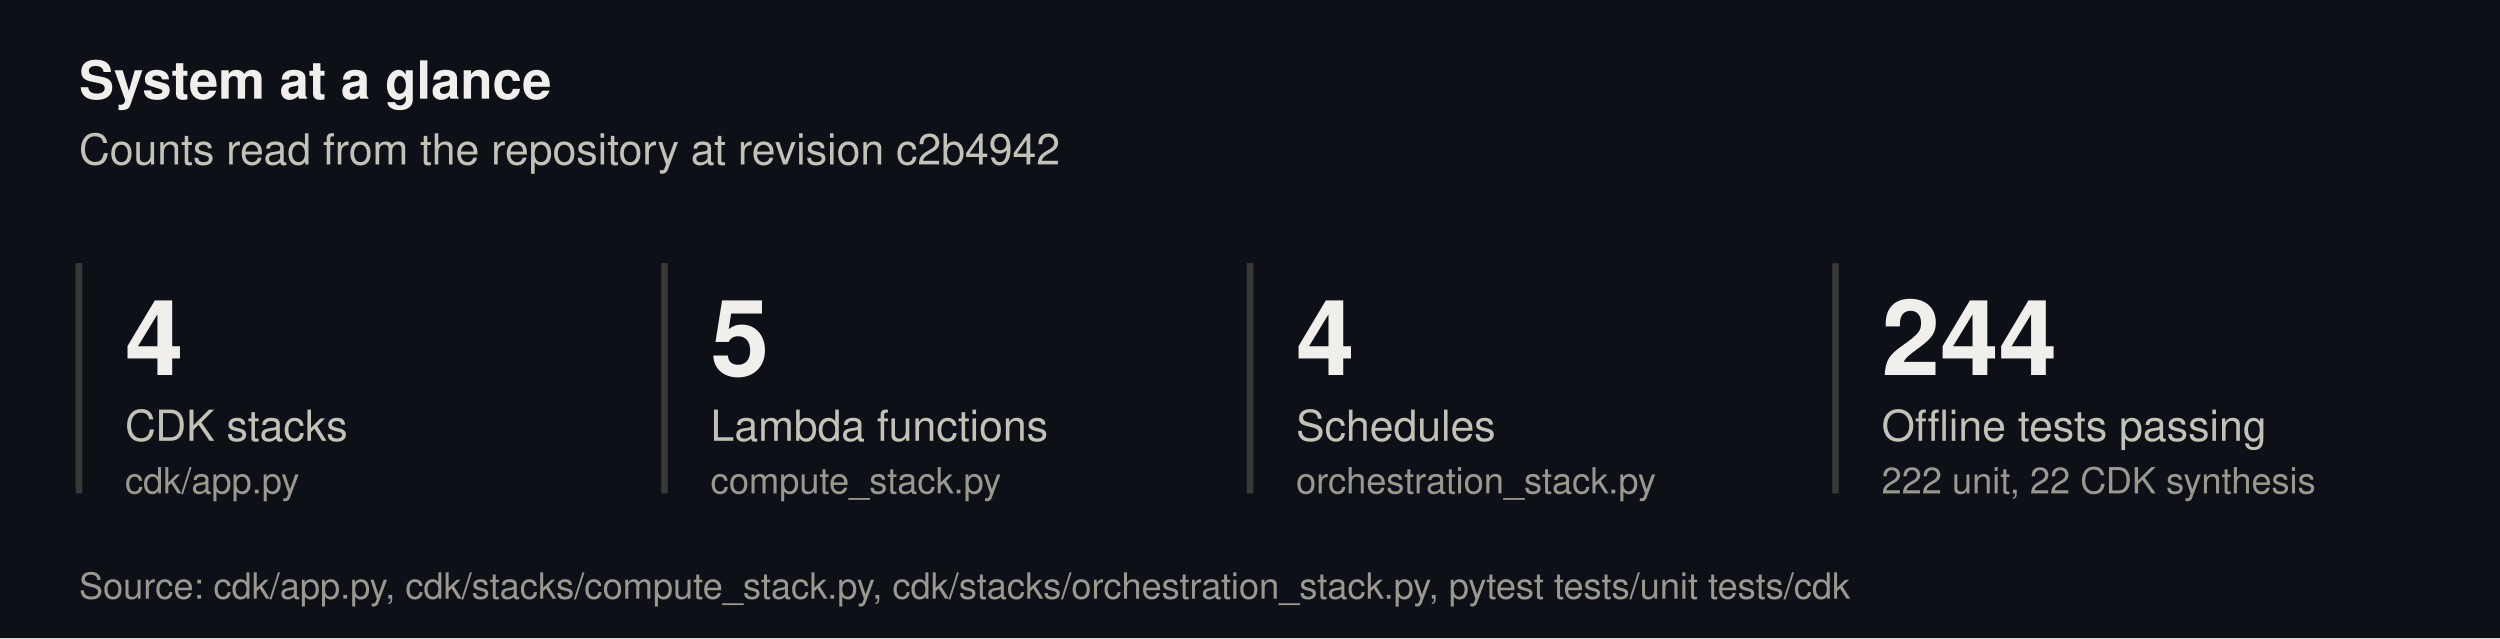
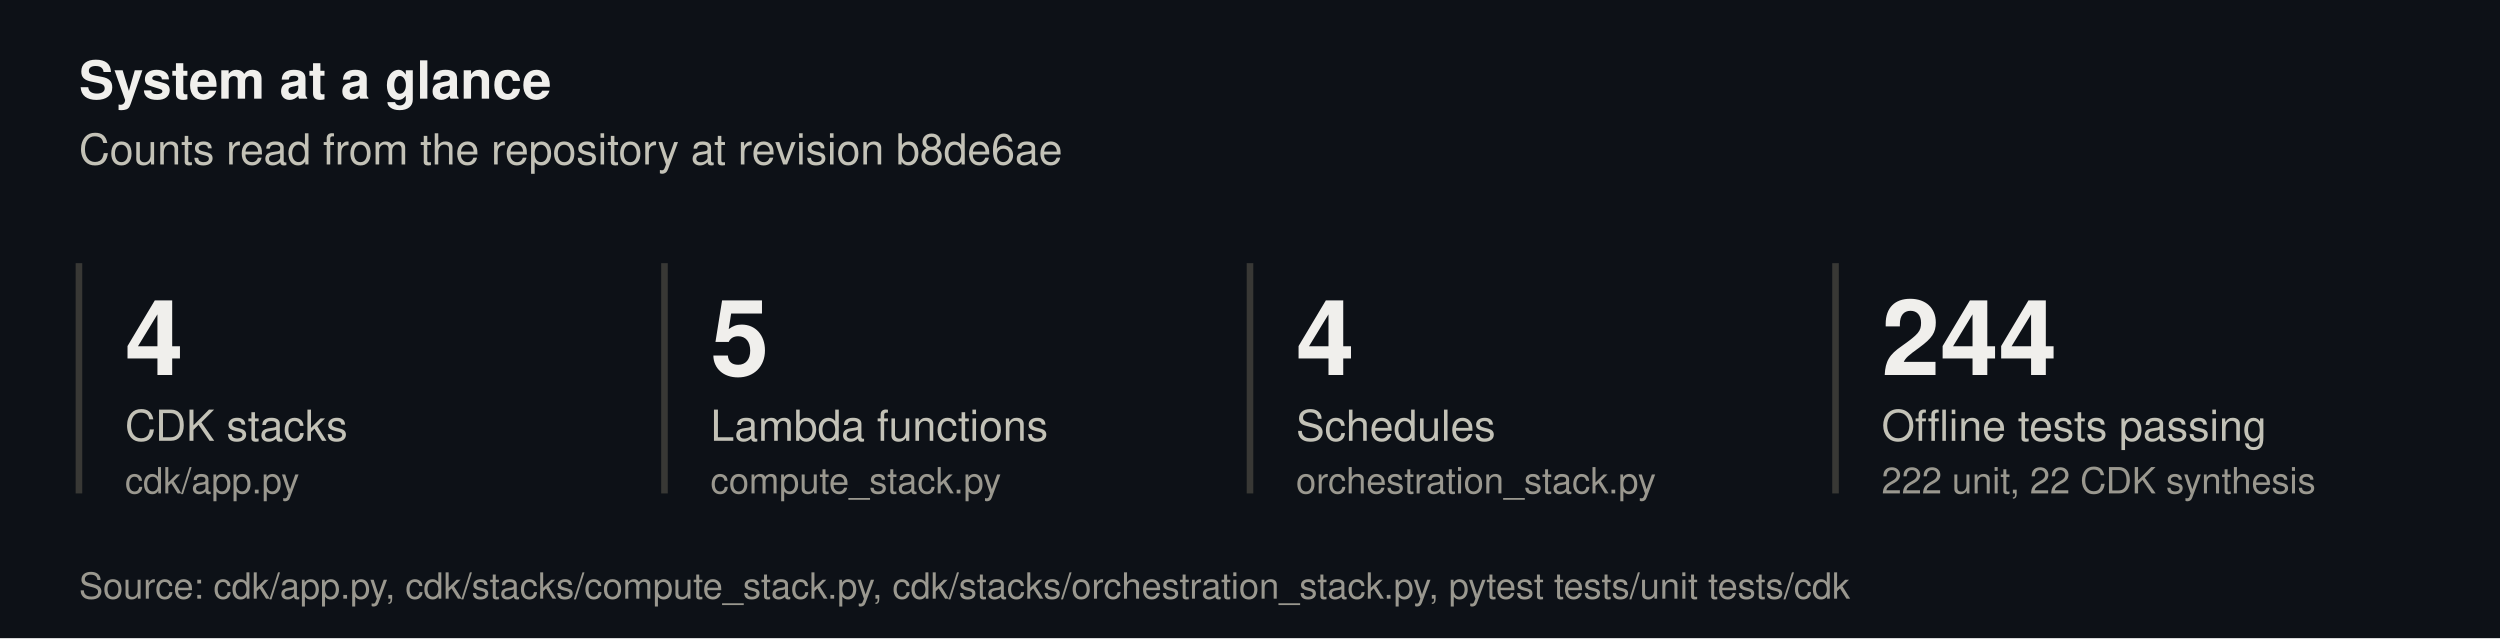
<svg xmlns="http://www.w3.org/2000/svg" viewBox="0 0 760 194" width="760" height="194" font-family="system-ui, -apple-system, 'Segoe UI', Helvetica, Arial, sans-serif" role="img">
  <rect width="100%" height="100%" fill="#0d1117" />
  <text x="24.0" y="30.0" font-size="16" font-weight="600" fill="#f0efec" text-anchor="start">System at a glance</text>
-   <text x="24.0" y="50.0" font-size="13" font-weight="400" fill="#c3c2b7" text-anchor="start">Counts read from the repository at revision c2b4942</text>
+   <text x="24.0" y="50.0" font-size="13" font-weight="400" fill="#c3c2b7" text-anchor="start">Counts read from the repository at revision b8de6ae</text>
  <line x1="24.0" y1="80.0" x2="24.0" y2="150.0" stroke="#383835" stroke-width="2" />
  <text x="38.0" y="114.0" font-size="32" font-weight="600" fill="#f0efec" text-anchor="start">4</text>
  <text x="38.0" y="134.0" font-size="13" font-weight="400" fill="#c3c2b7" text-anchor="start">CDK stacks</text>
  <text x="38.0" y="150.0" font-size="11" font-weight="400" fill="#9a988f" text-anchor="start">cdk/app.py</text>
  <line x1="202.0" y1="80.0" x2="202.0" y2="150.0" stroke="#383835" stroke-width="2" />
  <text x="216.0" y="114.0" font-size="32" font-weight="600" fill="#f0efec" text-anchor="start">5</text>
  <text x="216.0" y="134.0" font-size="13" font-weight="400" fill="#c3c2b7" text-anchor="start">Lambda functions</text>
  <text x="216.0" y="150.0" font-size="11" font-weight="400" fill="#9a988f" text-anchor="start">compute_stack.py</text>
  <line x1="380.0" y1="80.0" x2="380.0" y2="150.0" stroke="#383835" stroke-width="2" />
  <text x="394.0" y="114.0" font-size="32" font-weight="600" fill="#f0efec" text-anchor="start">4</text>
  <text x="394.0" y="134.0" font-size="13" font-weight="400" fill="#c3c2b7" text-anchor="start">Schedules</text>
  <text x="394.0" y="150.0" font-size="11" font-weight="400" fill="#9a988f" text-anchor="start">orchestration_stack.py</text>
  <line x1="558.0" y1="80.0" x2="558.0" y2="150.0" stroke="#383835" stroke-width="2" />
  <text x="572.0" y="114.0" font-size="32" font-weight="600" fill="#f0efec" text-anchor="start">244</text>
  <text x="572.0" y="134.0" font-size="13" font-weight="400" fill="#c3c2b7" text-anchor="start">Offline tests passing</text>
  <text x="572.0" y="150.0" font-size="11" font-weight="400" fill="#9a988f" text-anchor="start">222 unit, 22 CDK synthesis</text>
  <text x="24.0" y="182.0" font-size="11" font-weight="400" fill="#9a988f" text-anchor="start">Source: cdk/app.py, cdk/stacks/compute_stack.py, cdk/stacks/orchestration_stack.py, pytest tests/unit tests/cdk</text>
</svg>
